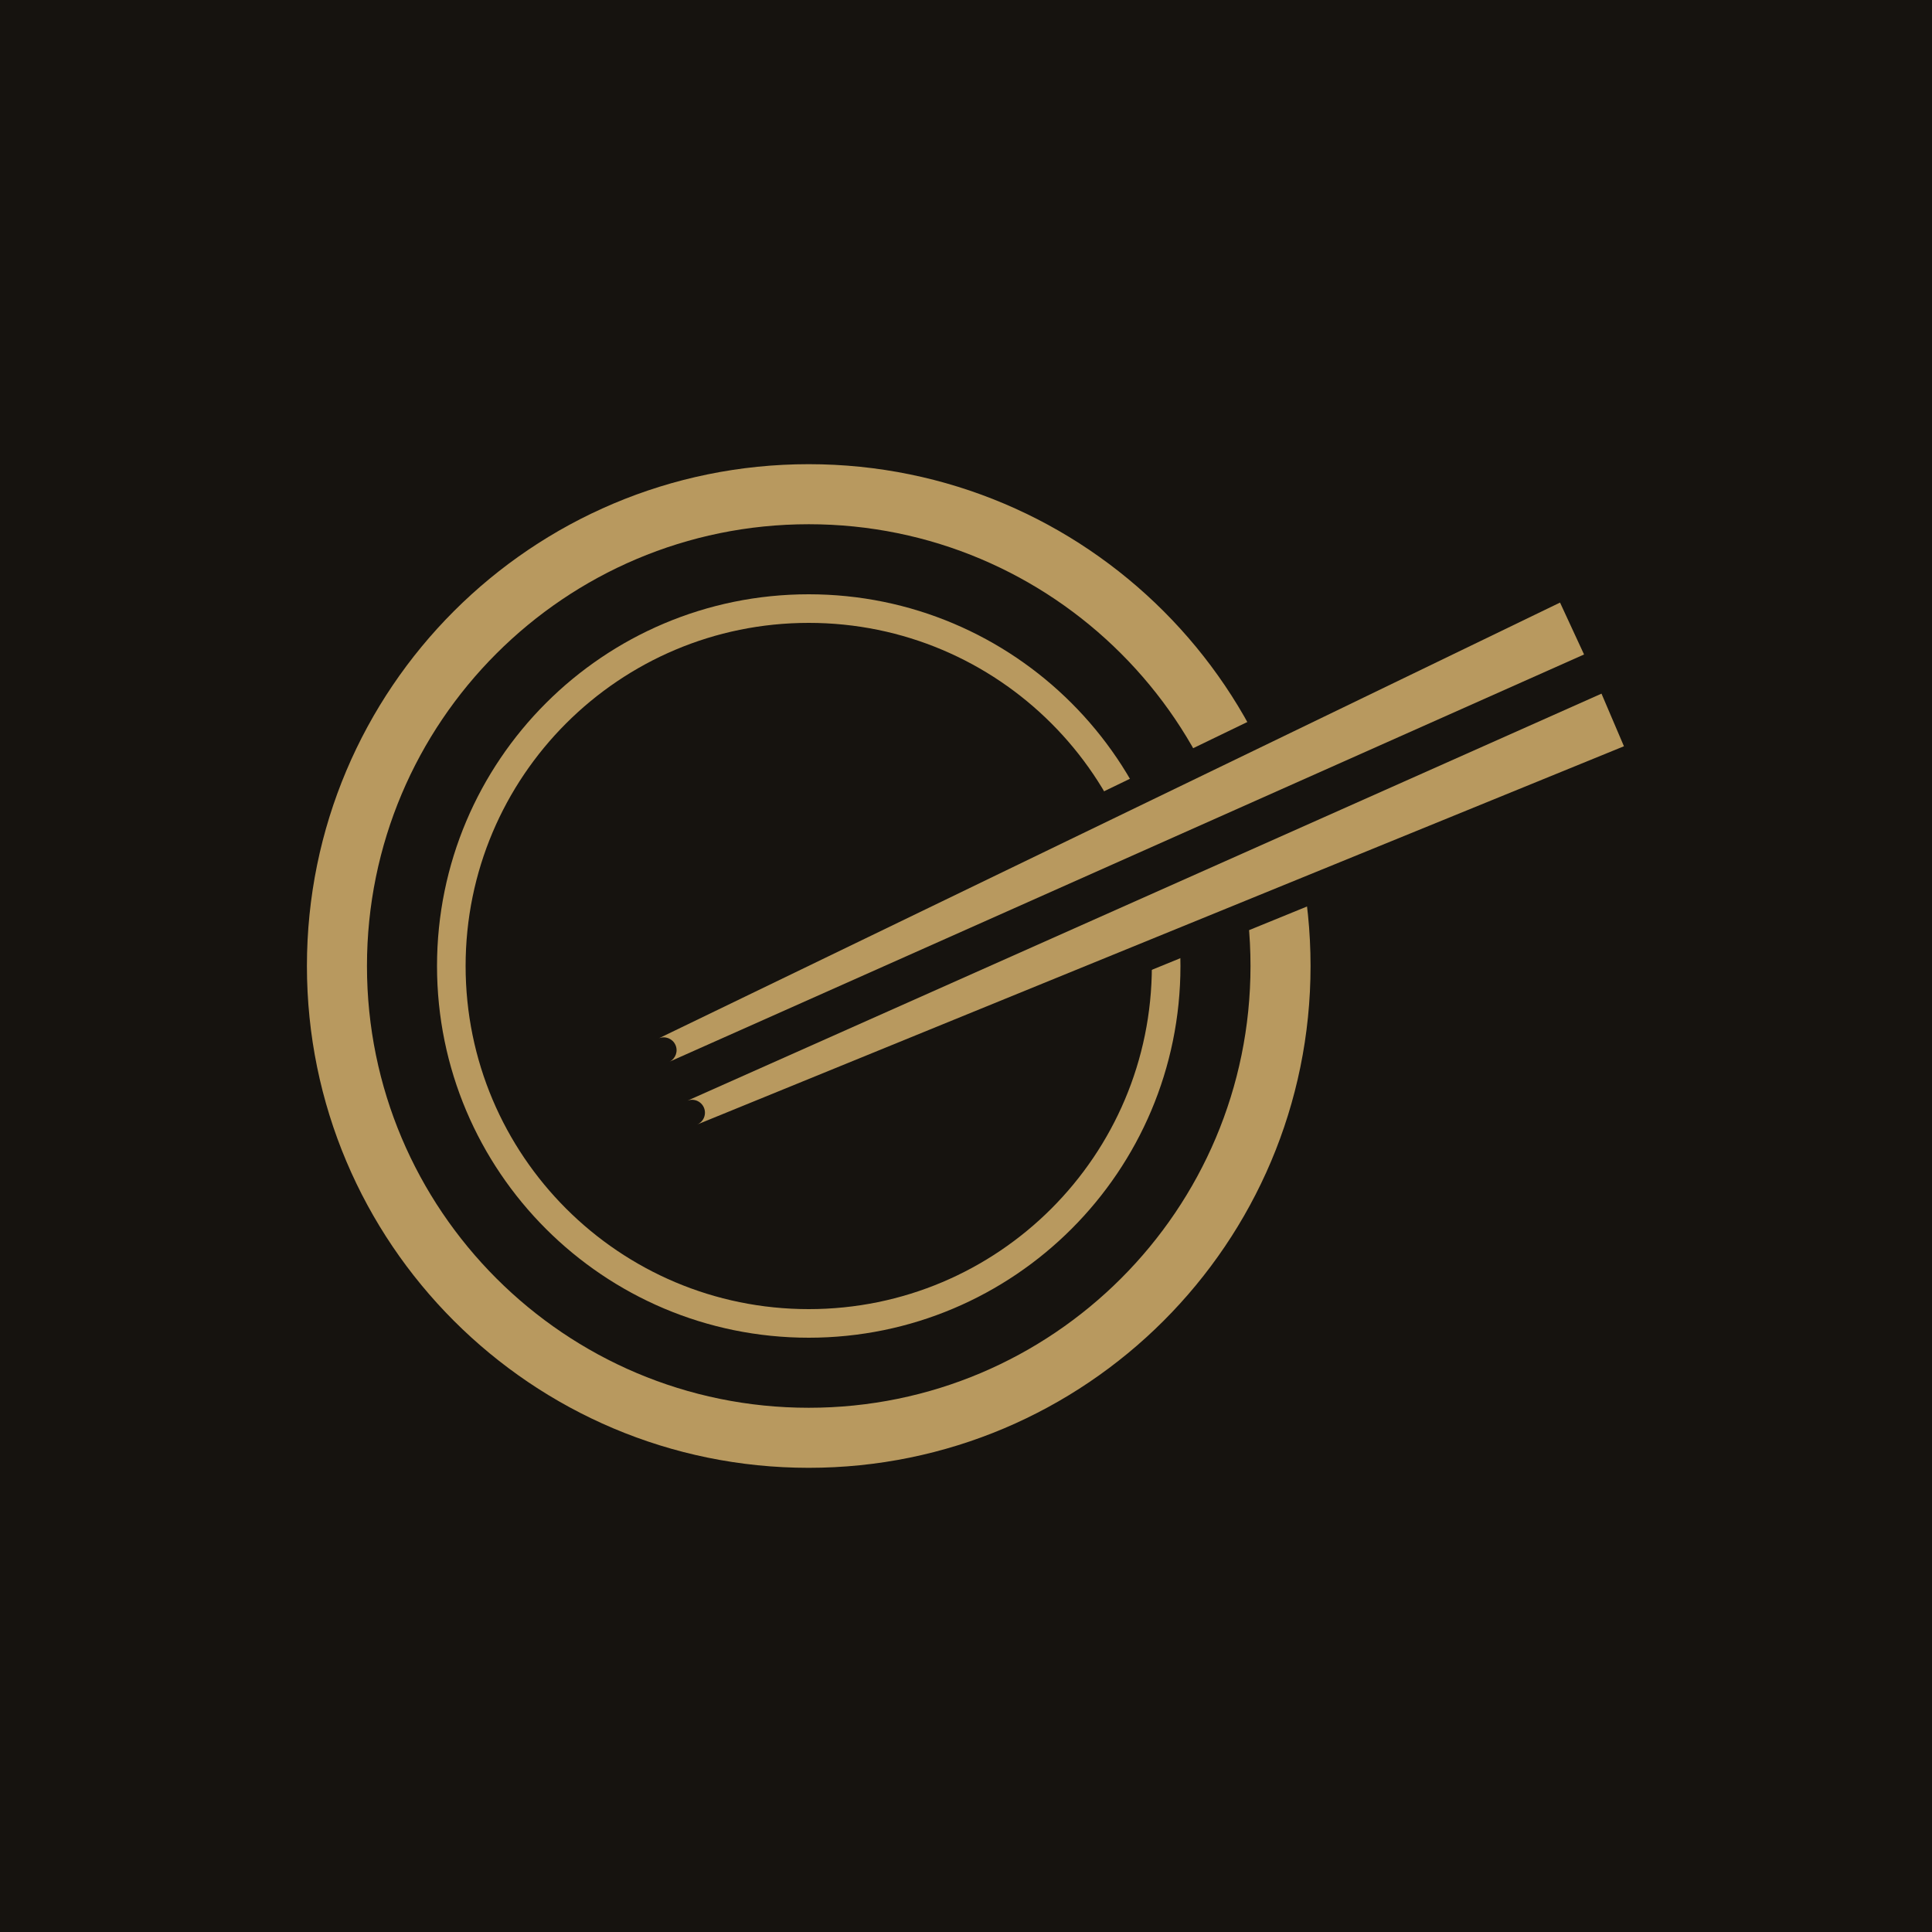
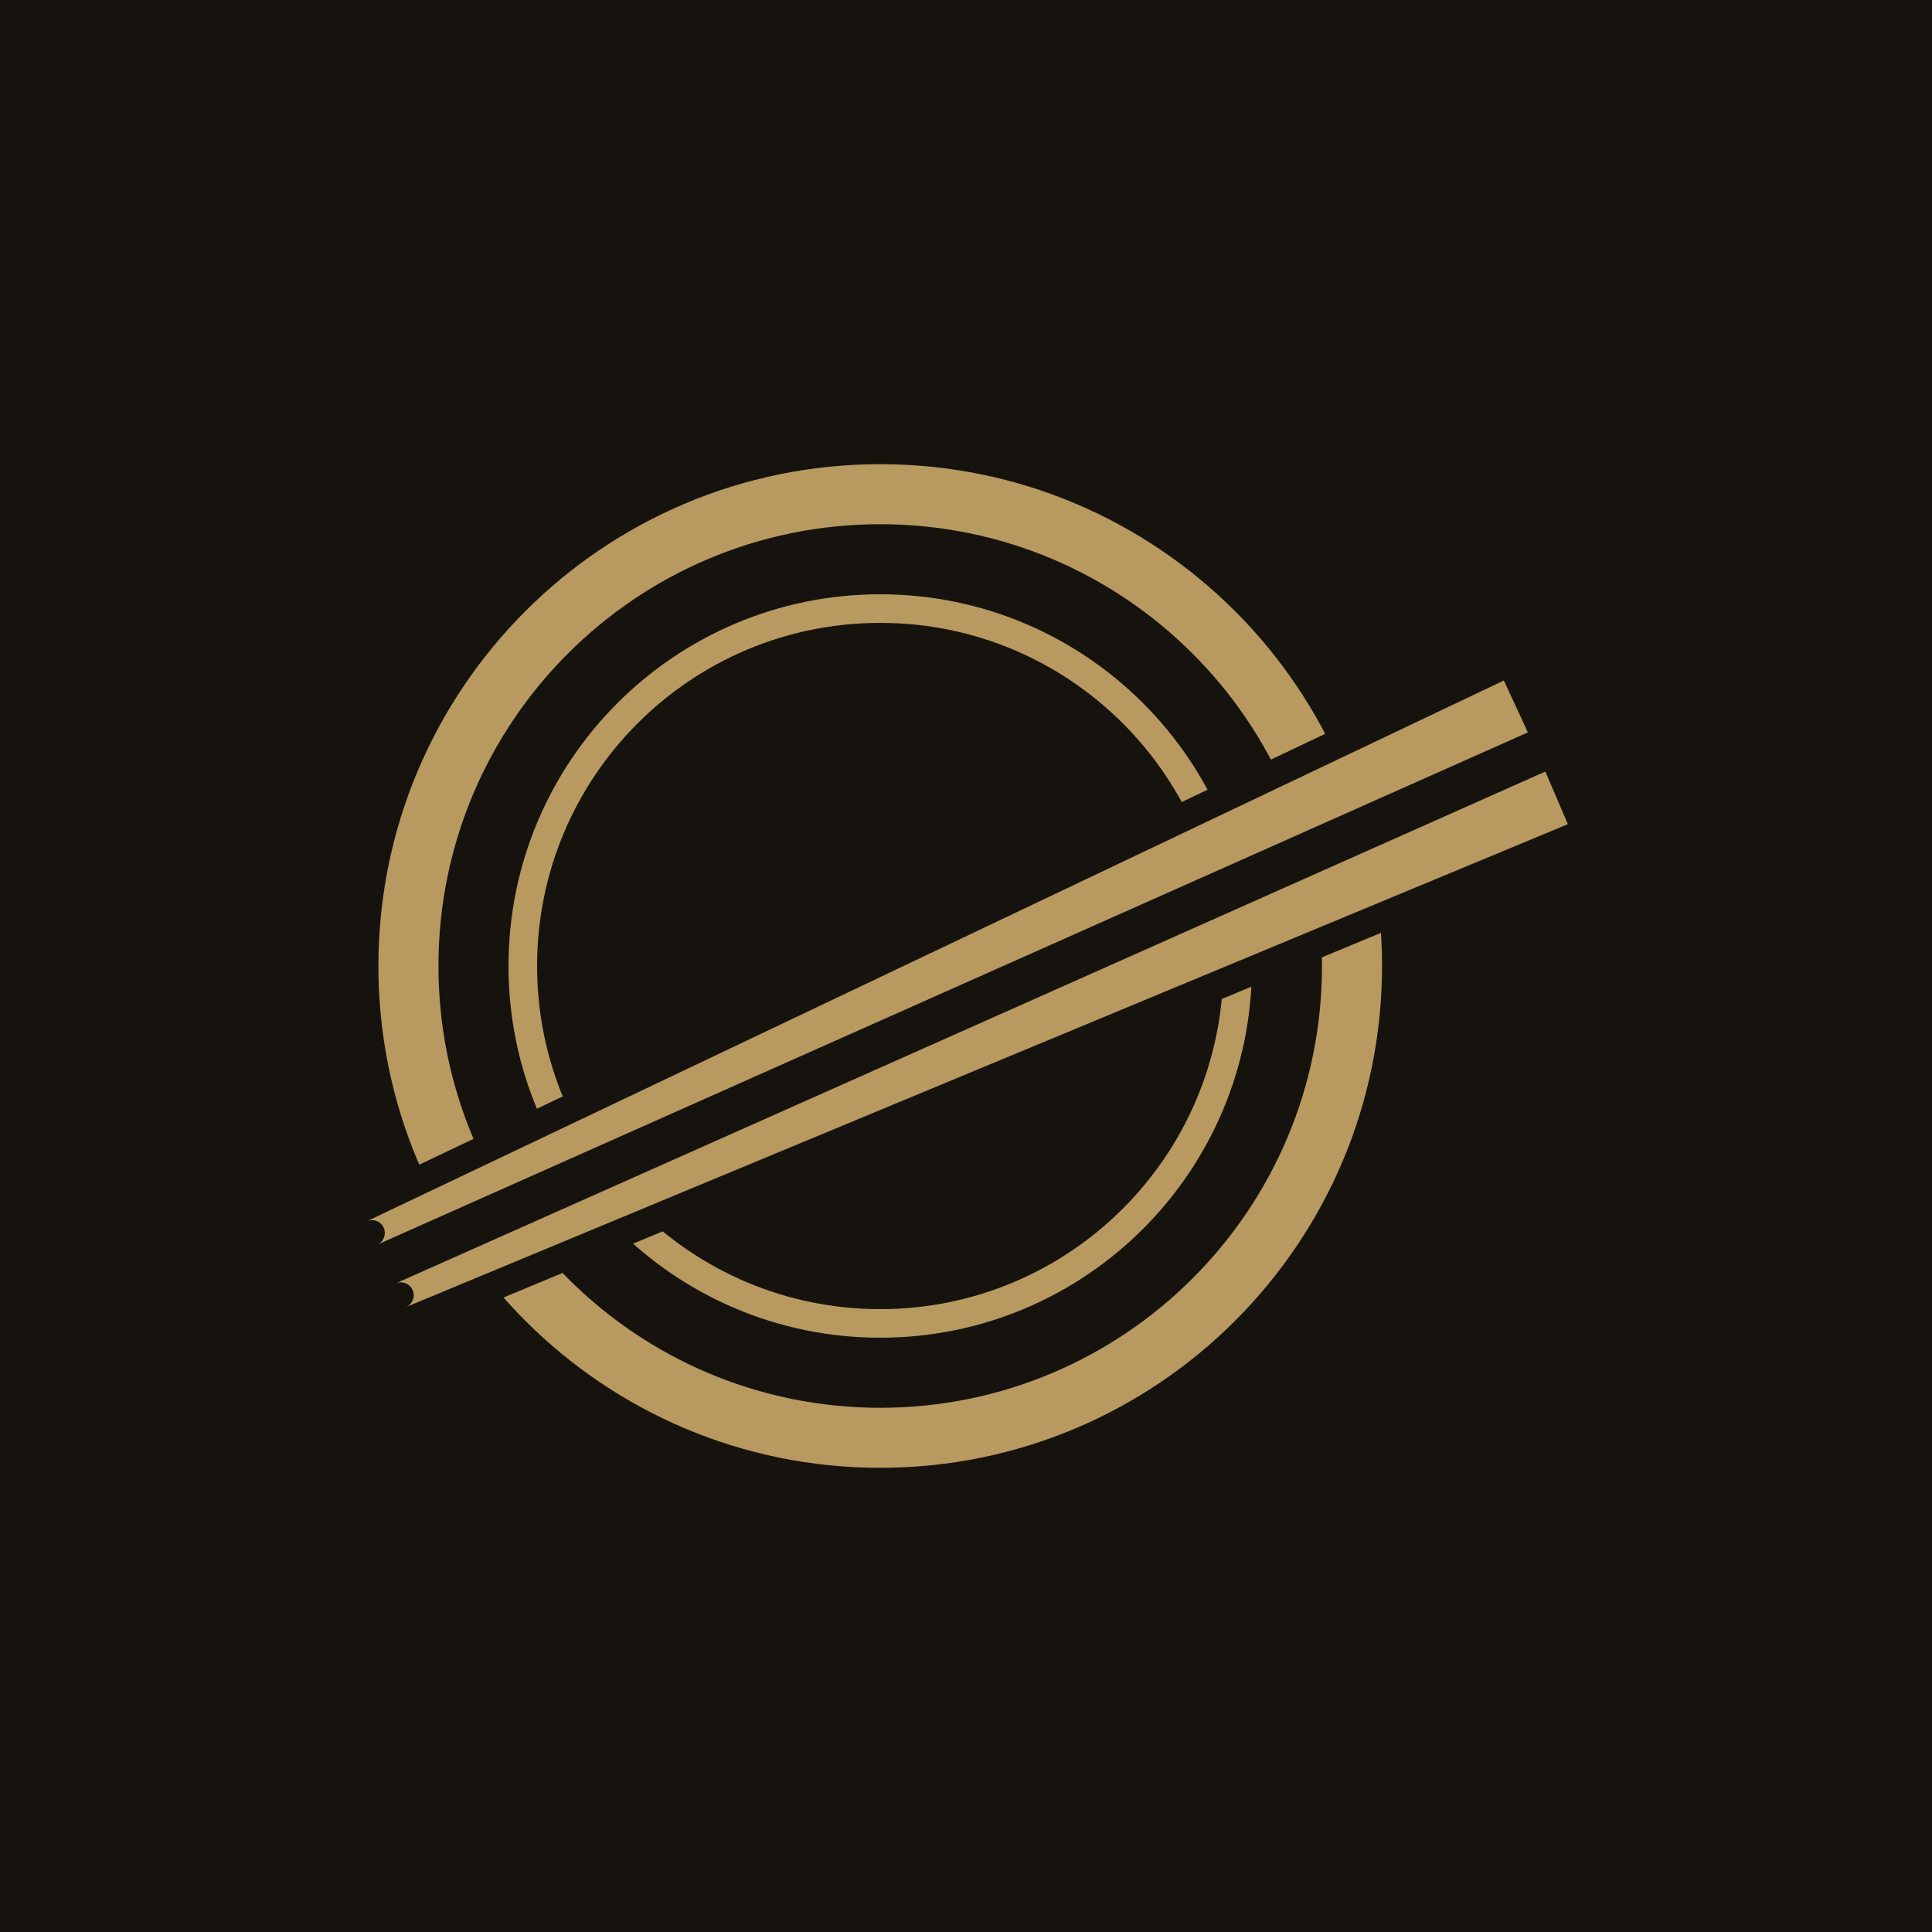
<svg xmlns="http://www.w3.org/2000/svg" viewBox="0 0 1024.00 1024.00" width="1024" height="1024" role="img" aria-label="HINAMI">
  <rect width="1024" height="1024" fill="#16130F" />
  <g transform="translate(133.12 133.12) scale(7.5776)">
    <defs>
      <mask id="gap" maskUnits="userSpaceOnUse" x="-10" y="-10" width="120" height="120">
        <rect x="-10" y="-10" width="120" height="120" fill="white" />
-         <path d="M29.27 56.69 L93.23 28.21 L91.55 24.58 L28.51 55.06 A0.90 0.90 0 0 1 29.27 56.69 Z" fill="black" stroke="black" stroke-width="4" stroke-linejoin="round" />
-         <path d="M31.19 61.09 L96.02 34.63 L94.45 30.95 L30.49 59.43 A0.90 0.90 0 0 1 31.19 61.09 Z" fill="black" stroke="black" stroke-width="4" stroke-linejoin="round" />
+         <path d="M8.89 69.46 L89.30 33.66 L87.62 30.03 L8.14 67.83 A0.90 0.90 0 0 1 8.89 69.46 Z" fill="black" stroke="black" stroke-width="4" stroke-linejoin="round" />
+         <path d="M10.82 73.86 L92.10 40.08 L90.52 36.40 L10.11 72.20 A0.90 0.90 0 0 1 10.82 73.86 Z" fill="black" stroke="black" stroke-width="4" stroke-linejoin="round" />
      </mask>
    </defs>
    <g mask="url(#gap)">
-       <circle cx="39" cy="50" r="33" fill="none" stroke="#B8995F" stroke-width="4.2" />
-       <circle cx="39" cy="50" r="25" fill="none" stroke="#B8995F" stroke-width="2.0" />
+       <circle cx="44" cy="50" r="33" fill="none" stroke="#B8995F" stroke-width="4.2" />
+       <circle cx="44" cy="50" r="25" fill="none" stroke="#B8995F" stroke-width="2.0" />
    </g>
-     <path d="M29.27 56.69 L93.23 28.21 L91.55 24.58 L28.51 55.06 A0.90 0.90 0 0 1 29.27 56.69 Z" fill="#B8995F" />
-     <path d="M31.19 61.09 L96.02 34.63 L94.45 30.95 L30.49 59.43 A0.90 0.90 0 0 1 31.19 61.09 Z" fill="#B8995F" />
+     <path d="M8.89 69.46 L89.30 33.66 L87.62 30.03 L8.14 67.83 A0.90 0.90 0 0 1 8.89 69.46 Z" fill="#B8995F" />
+     <path d="M10.82 73.86 L92.10 40.08 L90.52 36.40 L10.11 72.20 A0.90 0.90 0 0 1 10.82 73.86 Z" fill="#B8995F" />
  </g>
</svg>
